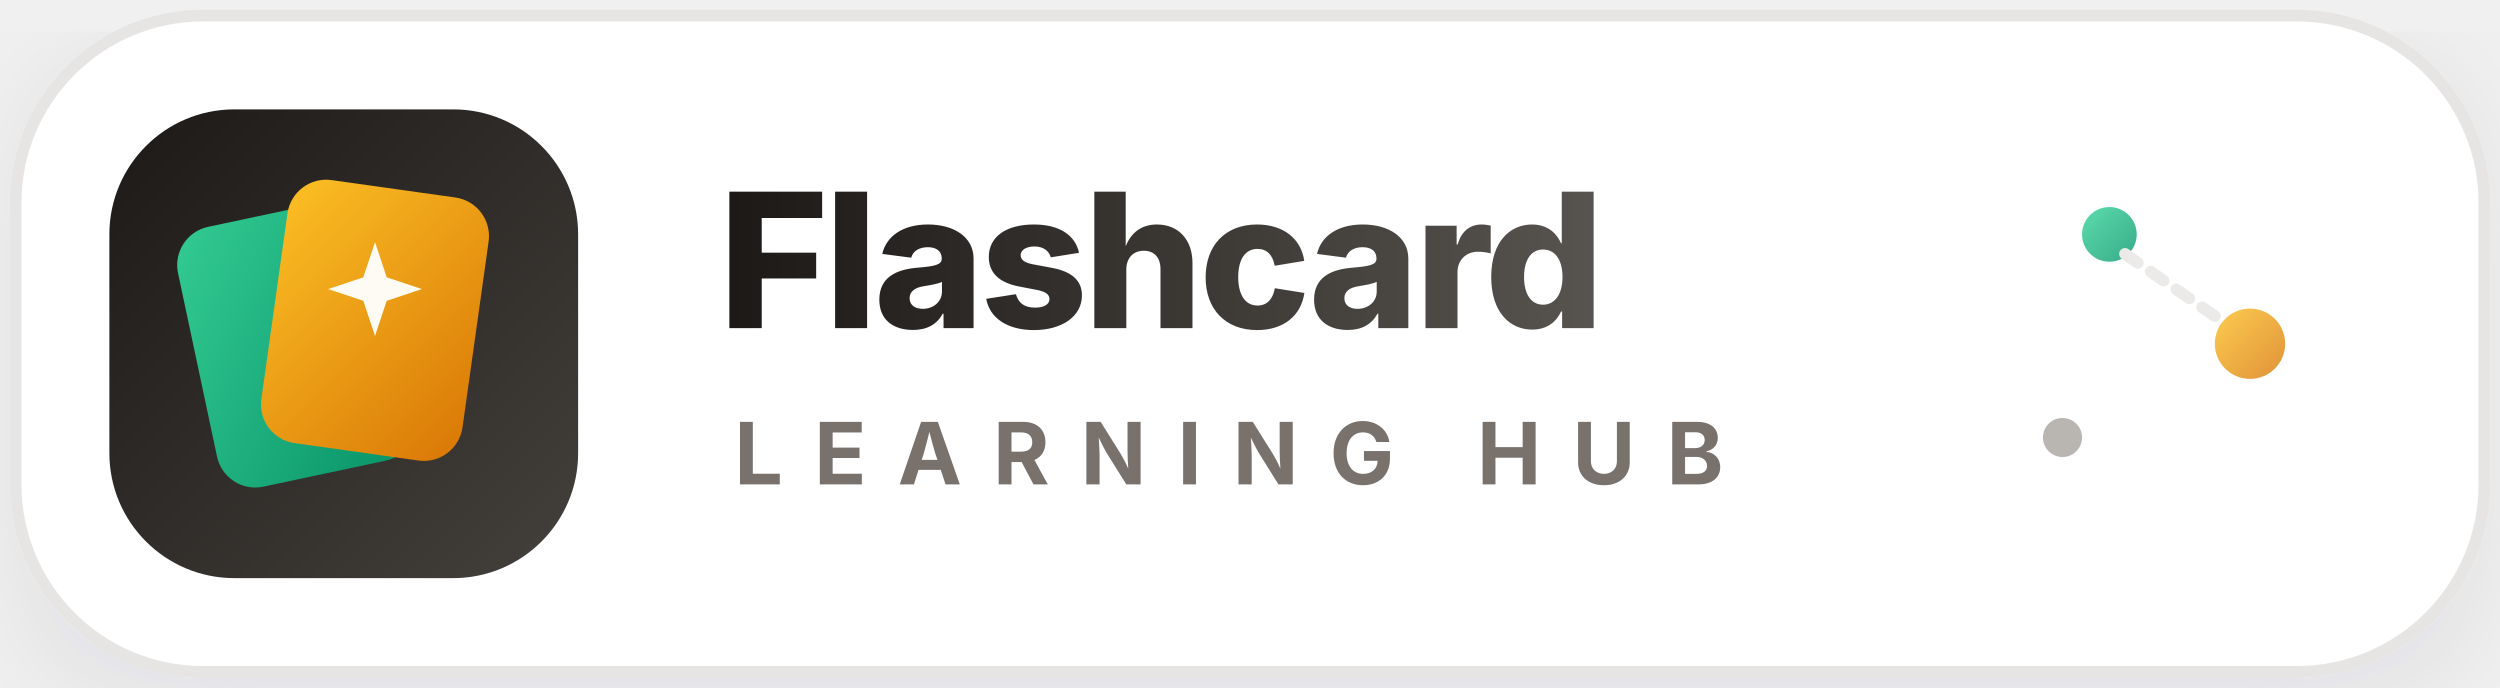
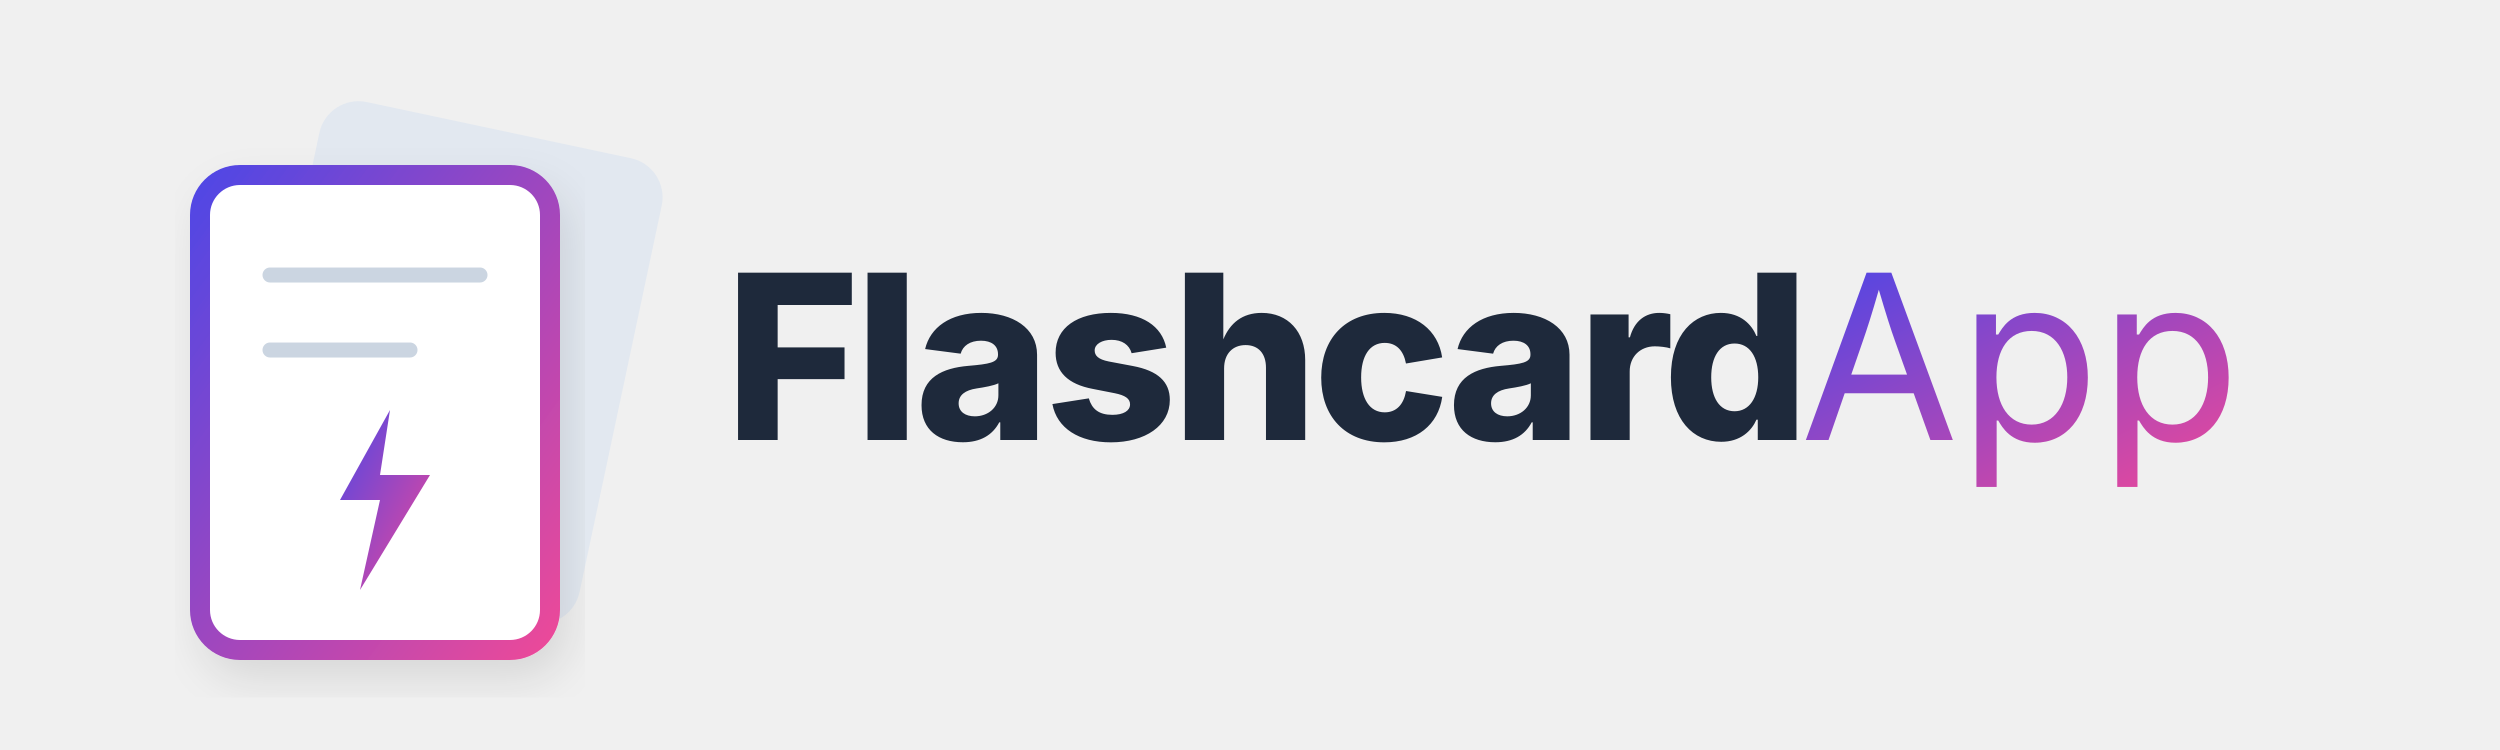
- <svg xmlns="http://www.w3.org/2000/svg" width="320" height="88" viewBox="0 0 320 88" fill="none">
+ <svg xmlns="http://www.w3.org/2000/svg" viewBox="0 0 500 150" width="100%" height="100%">
  <defs>
-     <filter id="shadow" x="-5%" y="-5%" width="110%" height="110%">
-       <feDropShadow dx="0" dy="4" stdDeviation="8" flood-color="#1E293B" flood-opacity="0.08" />
+     <linearGradient id="primaryGradient" x1="0%" y1="0%" x2="100%" y2="100%">
+       <stop offset="0%" stop-color="#4F46E5" />
+       <stop offset="100%" stop-color="#EC4899" />
+     </linearGradient>
+     <filter id="shadow" x="-10%" y="-10%" width="120%" height="120%">
+       <feDropShadow dx="2" dy="4" stdDeviation="4" flood-color="#000000" flood-opacity="0.1" />
    </filter>
-     <linearGradient id="boxGrad" x1="0%" y1="0%" x2="100%" y2="100%">
-       <stop offset="0%" stop-color="#1C1917" />
-       <stop offset="100%" stop-color="#44403C" />
-     </linearGradient>
-     <linearGradient id="greenGrad" x1="0%" y1="0%" x2="100%" y2="100%">
-       <stop offset="0%" stop-color="#34D399" />
-       <stop offset="100%" stop-color="#059669" />
-     </linearGradient>
-     <linearGradient id="orangeGrad" x1="0%" y1="0%" x2="100%" y2="100%">
-       <stop offset="0%" stop-color="#FBBF24" />
-       <stop offset="100%" stop-color="#D97706" />
-     </linearGradient>
-     <linearGradient id="textGrad" x1="0%" y1="0%" x2="100%" y2="0%">
-       <stop offset="0%" stop-color="#1C1917" />
-       <stop offset="100%" stop-color="#57534E" />
-     </linearGradient>
  </defs>
-   <rect x="2" y="2" width="316" height="84" rx="24" fill="#FFFFFF" stroke="#E7E5E4" stroke-width="1.5" filter="url(#shadow)" />
-   <rect x="14" y="14" width="60" height="60" rx="16" fill="url(#boxGrad)" />
-   <g>
-     <rect x="25" y="27" width="26" height="34" rx="5" transform="rotate(-12 38 44)" fill="url(#greenGrad)" opacity="0.95" />
-     <rect x="35" y="24" width="26" height="34" rx="5" transform="rotate(8 48 41)" fill="url(#orangeGrad)" />
-     <path d="M48 31L49.5 35.5L54 37L49.5 38.5L48 43L46.5 38.5L42 37L46.5 35.5Z" fill="#FFFFFF" opacity="0.95" />
+   <g transform="translate(30, 20)">
+     <rect x="25" y="5" width="70" height="95" rx="8" fill="#E2E8F0" transform="rotate(12 60 52)" />
+     <rect x="10" y="15" width="70" height="95" rx="8" fill="#FFFFFF" stroke="url(#primaryGradient)" stroke-width="4" filter="url(#shadow)" />
+     <line x1="24" y1="35" x2="66" y2="35" stroke="#CBD5E1" stroke-width="3" stroke-linecap="round" />
+     <line x1="24" y1="50" x2="52" y2="50" stroke="#CBD5E1" stroke-width="3" stroke-linecap="round" />
+     <path d="M48 62 L38 80 L46 80 L42 98 L56 75 L46 75 Z" fill="url(#primaryGradient)" />
  </g>
-   <text x="92" y="42" fill="url(#textGrad)" font-family="system-ui, -apple-system, sans-serif" font-size="24" font-weight="800" letter-spacing="-0.5">Flashcard</text>
-   <text x="94" y="62" fill="#78716C" font-family="system-ui, -apple-system, sans-serif" font-size="11" font-weight="700" letter-spacing="4">LEARNING HUB</text>
-   <g opacity="0.8">
-     <circle cx="270" cy="30" r="3.5" fill="url(#greenGrad)" />
-     <circle cx="288" cy="44" r="4.5" fill="url(#orangeGrad)" />
-     <circle cx="264" cy="56" r="2.5" fill="#A8A29E" />
-     <path d="M272 32.5L285 41.5" stroke="#E7E5E4" stroke-width="1.5" stroke-linecap="round" stroke-dasharray="2 2" />
+   <g transform="translate(145, 88)">
+     <text x="0" y="0" font-family="'Segoe UI', Inter, Roboto, Helvetica, sans-serif" font-size="46" font-weight="800" fill="#1E293B" letter-spacing="-1">
+       Flashcard
+     </text>
+     <text x="215" y="0" font-family="'Segoe UI', Inter, Roboto, Helvetica, sans-serif" font-size="46" font-weight="400" fill="url(#primaryGradient)">
+       App
+     </text>
  </g>
</svg>
